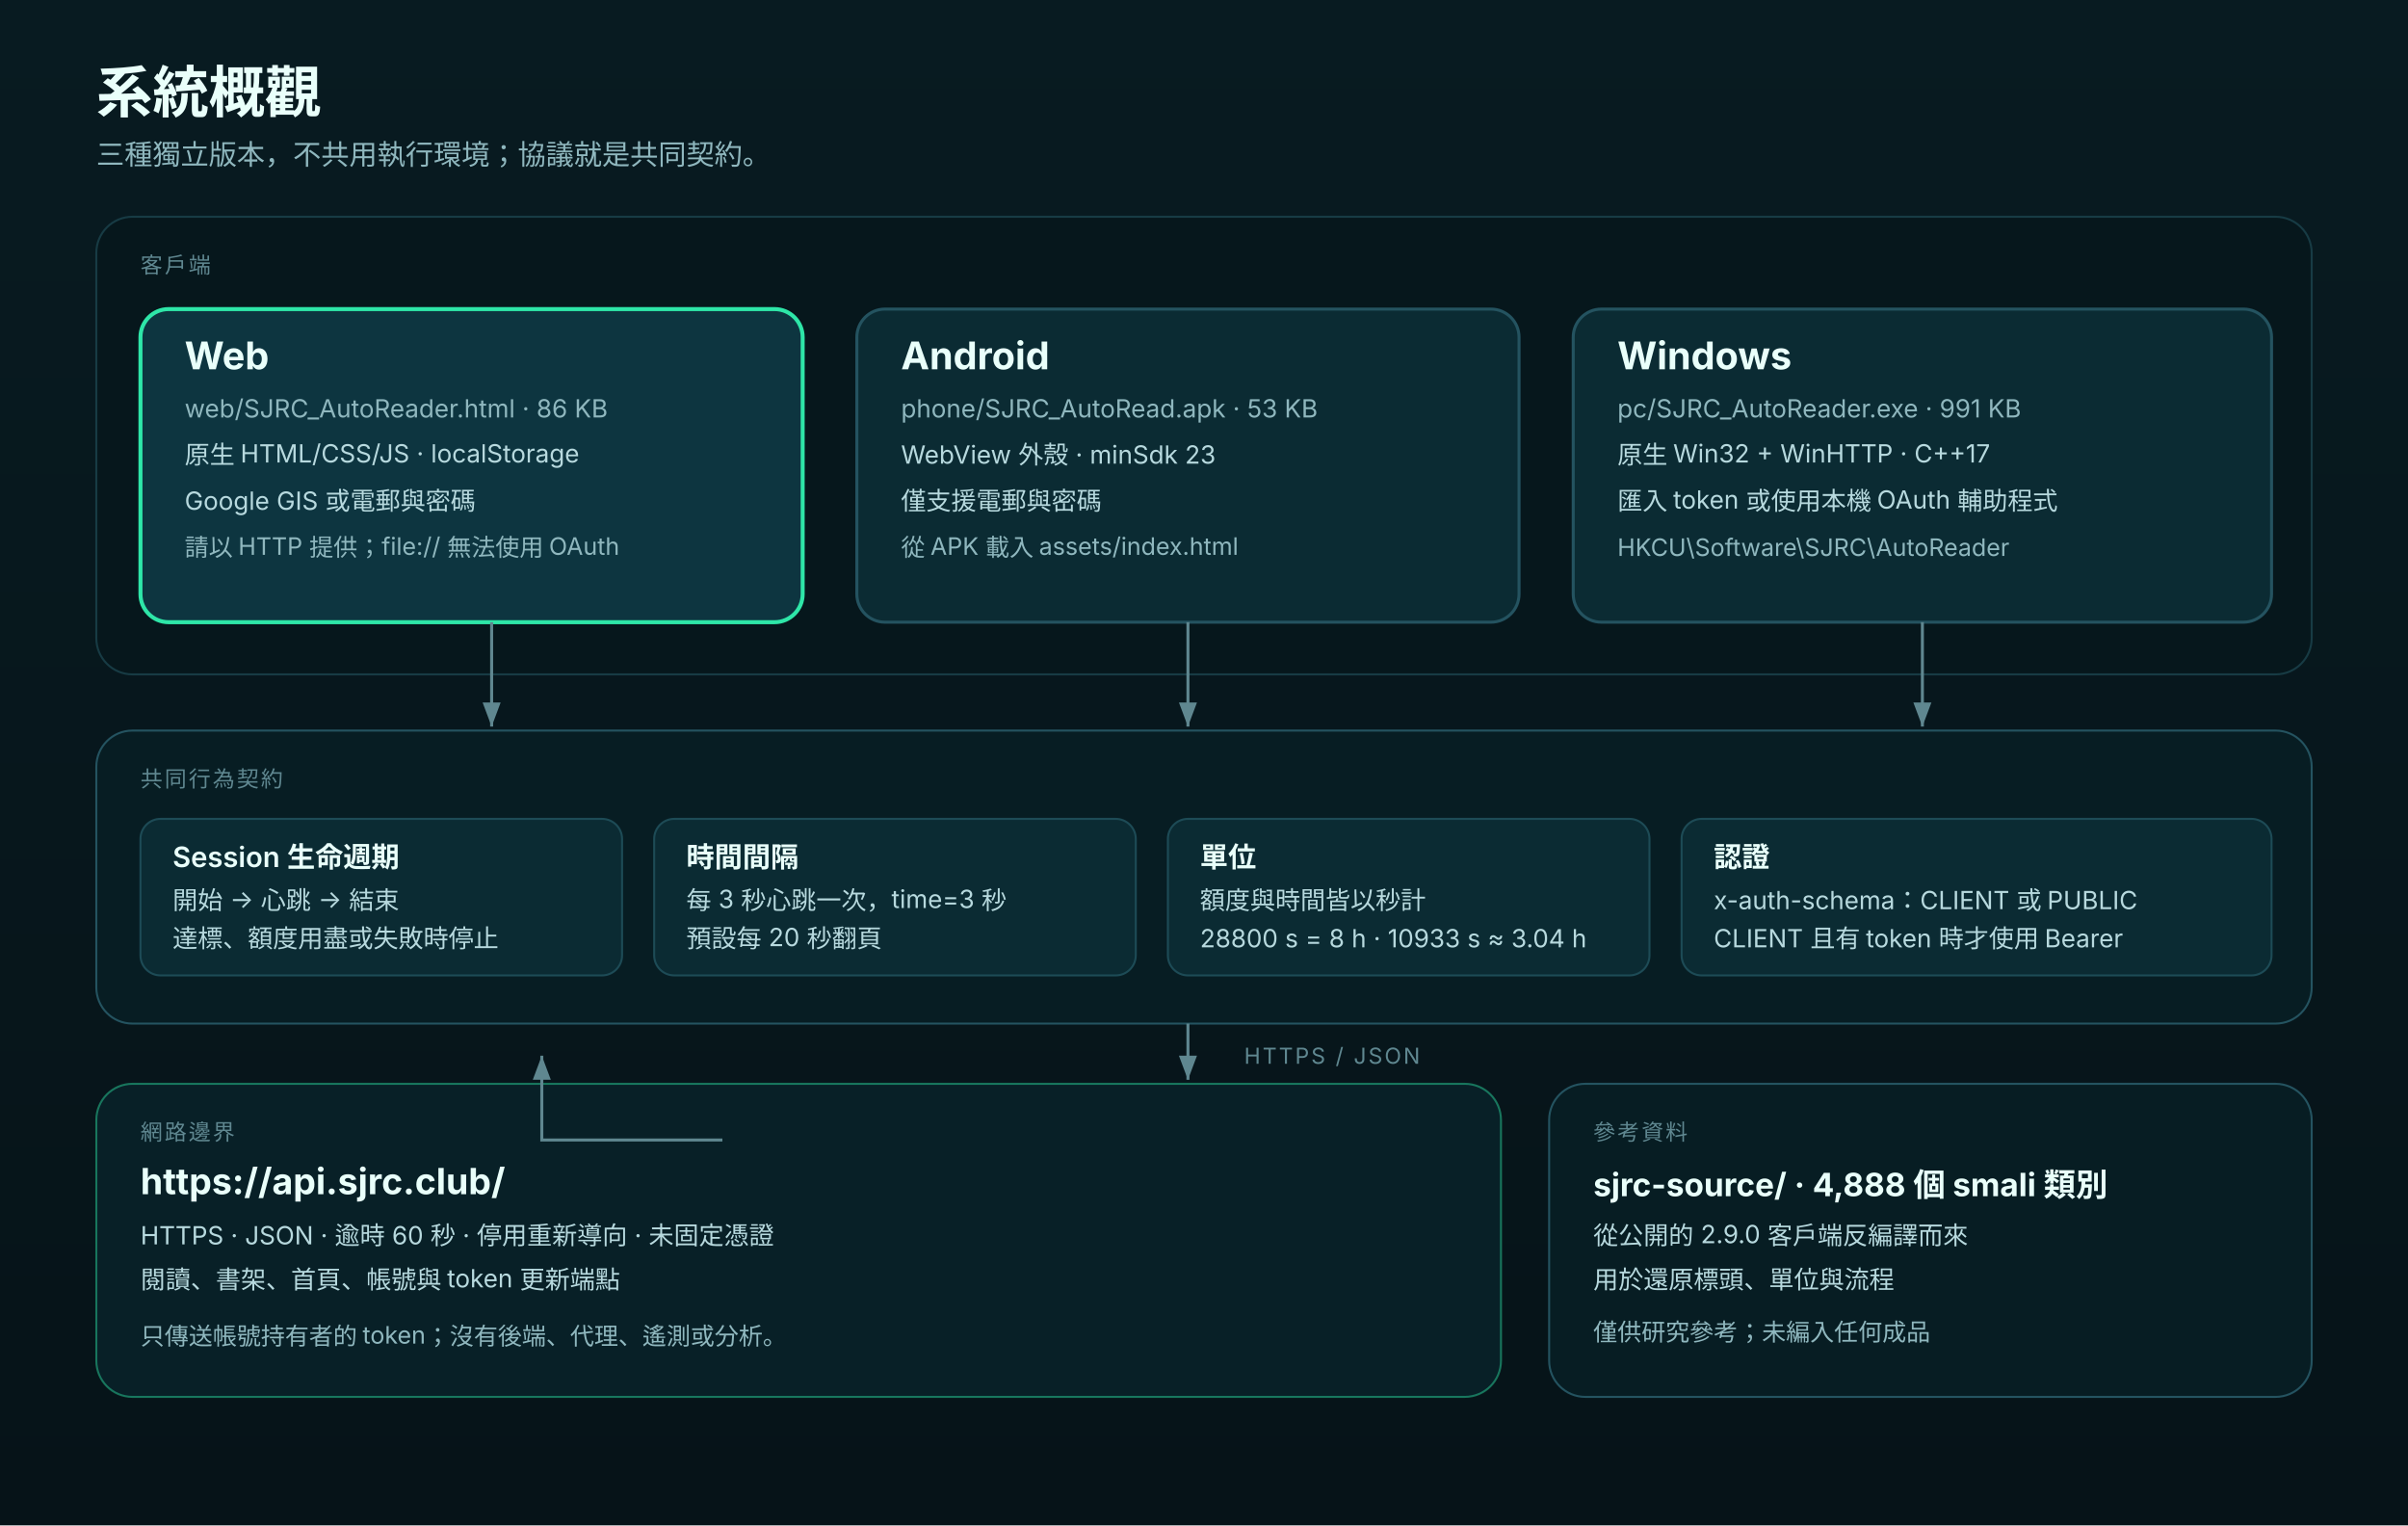
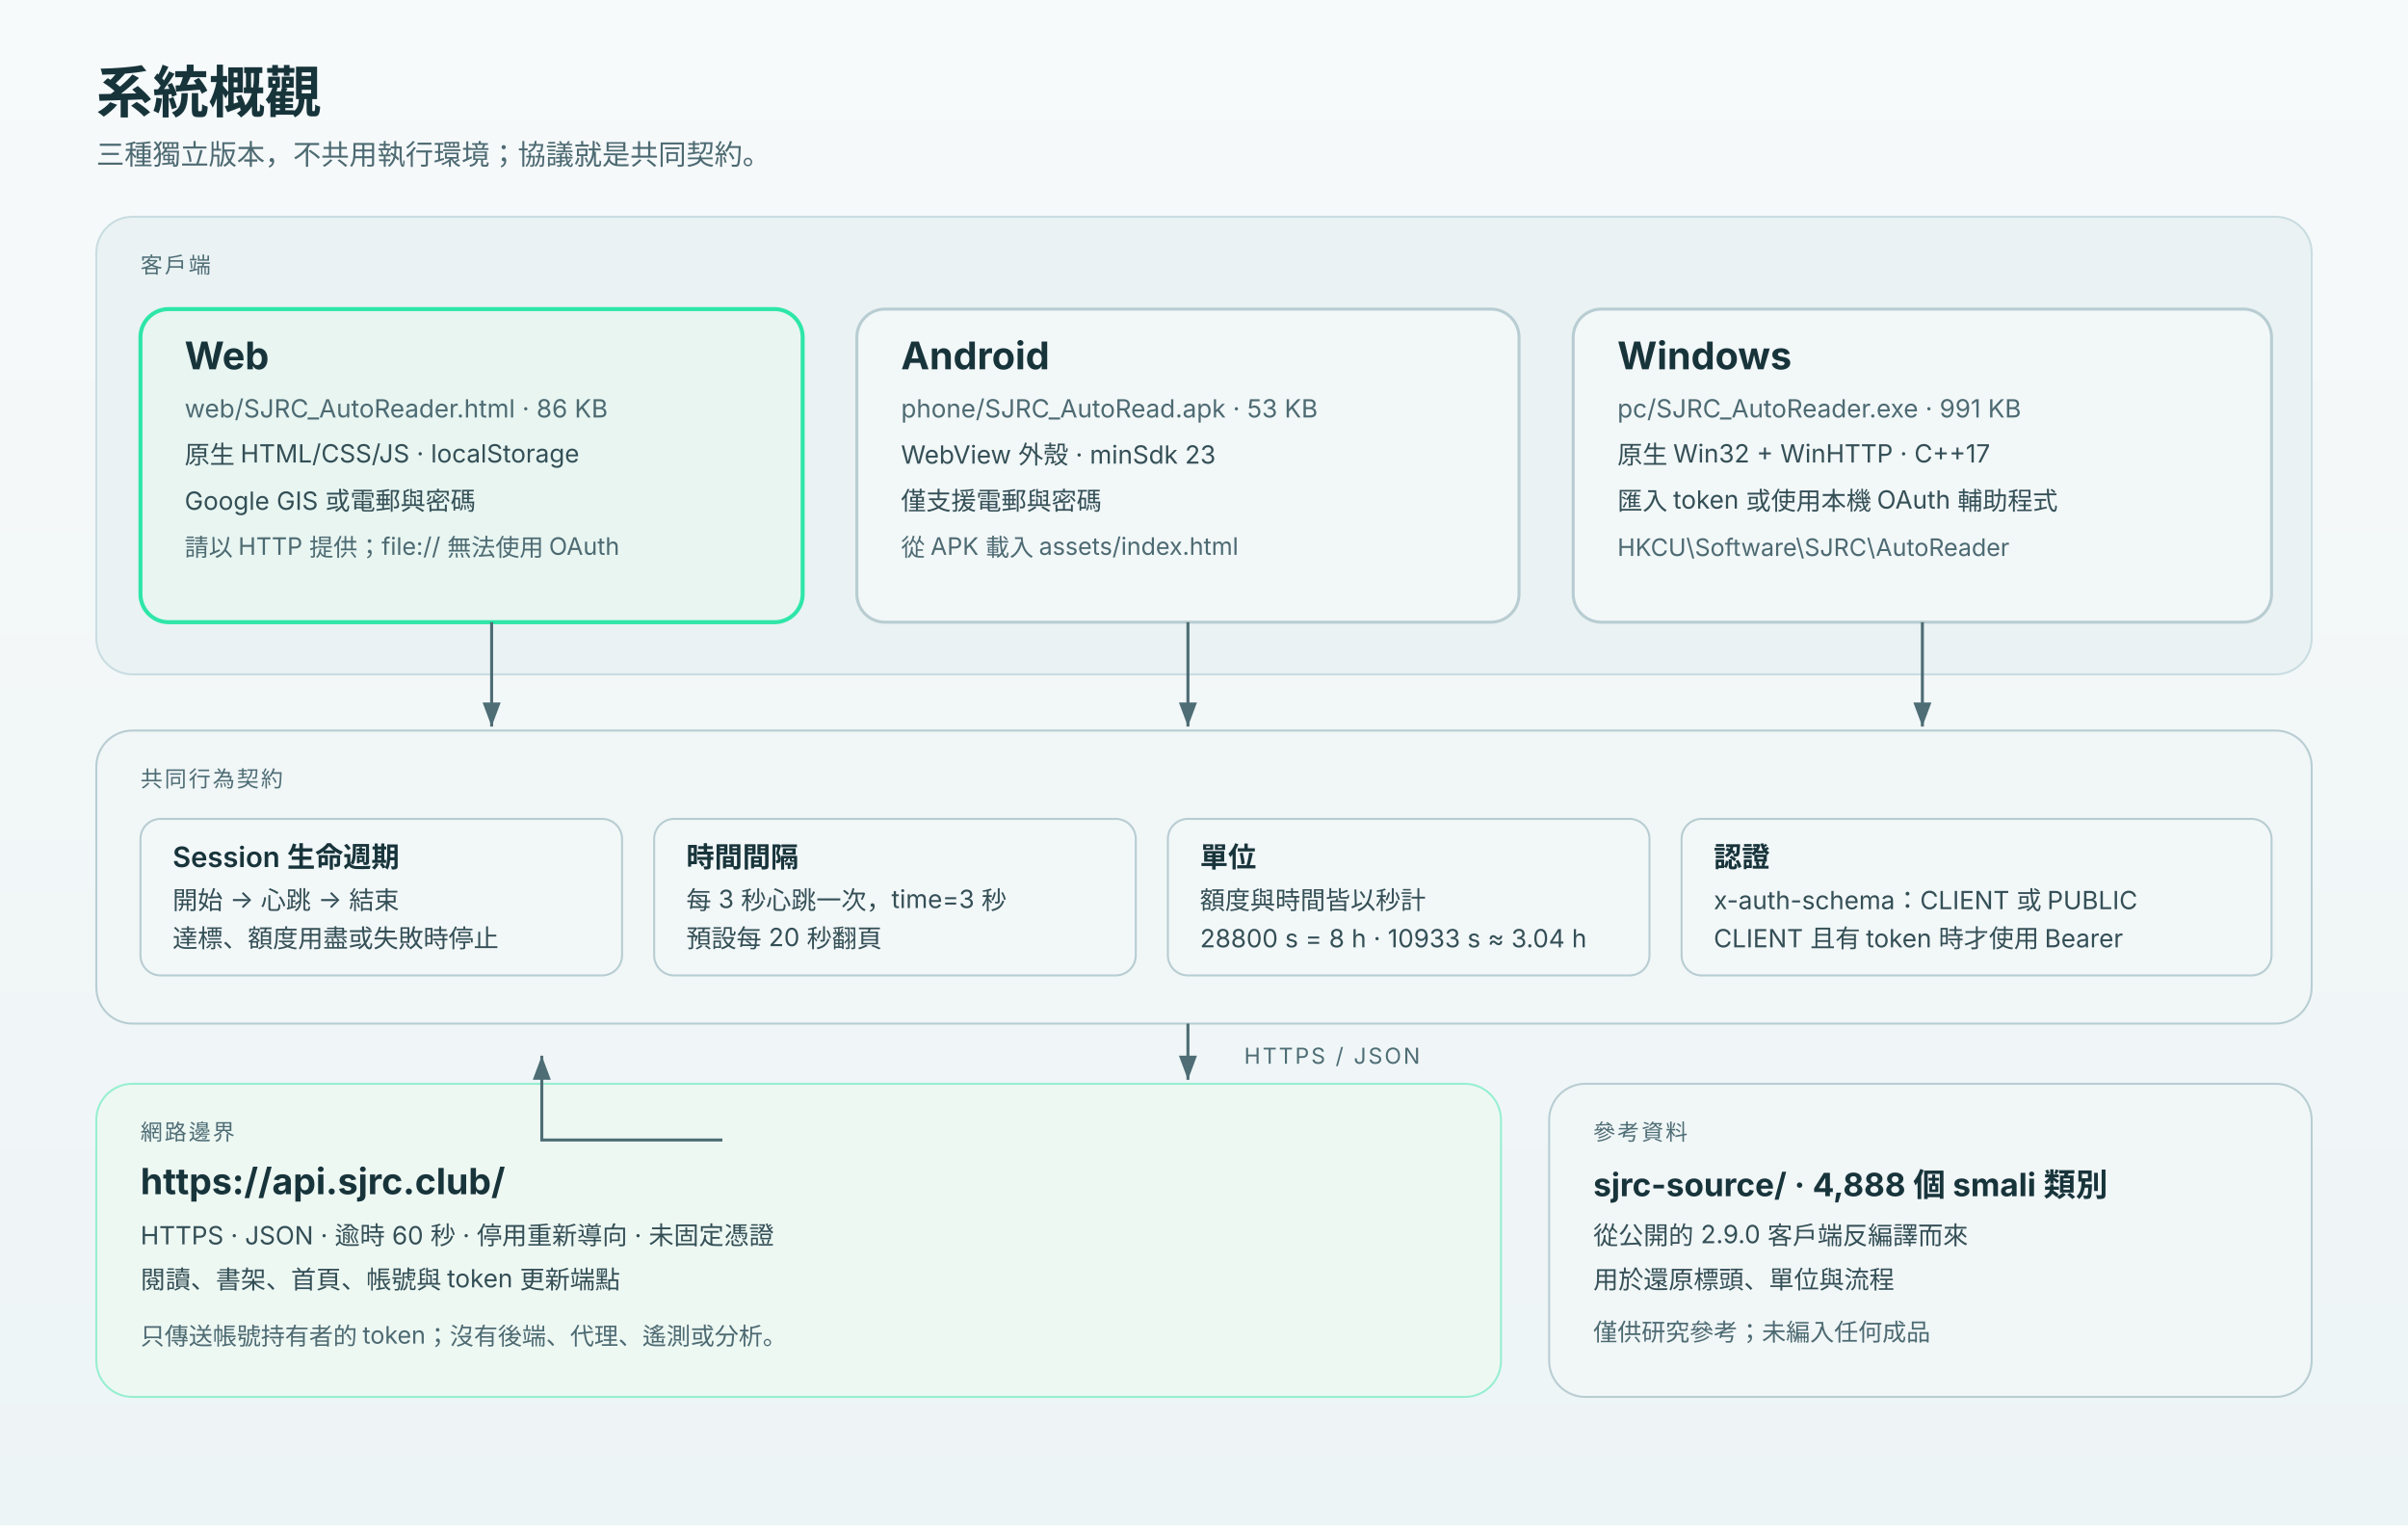
<svg xmlns="http://www.w3.org/2000/svg" width="1200" height="760" viewBox="0 0 1200 760" role="img" aria-labelledby="title desc">
  <defs>
    <linearGradient id="bg" x1="0" y1="0" x2="0" y2="1">
-       <stop offset="0" stop-color="#081b21" />
-       <stop offset="1" stop-color="#061318" />
+       <stop offset="0" stop-color="#f7fafb" />
+       <stop offset="1" stop-color="#edf4f5" />
    </linearGradient>
    <linearGradient id="accent" x1="0" y1="0" x2="1" y2="0">
      <stop offset="0" stop-color="#2ee6a8" />
      <stop offset="1" stop-color="#43b7ff" />
    </linearGradient>
    <marker id="arrow" markerWidth="10" markerHeight="10" refX="8" refY="3" orient="auto">
-       <path d="M0 0l8 3-8 3z" fill="#5f8790" />
+       <path d="M0 0l8 3-8 3z" fill="#4e6d75" />
    </marker>
    <style>
-       .box{fill:#0b2b33;stroke:#245360;stroke-width:1.5}
-       .boxhi{fill:#0d3540;stroke:#2ee6a8;stroke-width:2}
-       .t{font-family:'Noto Sans TC','Microsoft JhengHei','PingFang TC',Inter,'Segoe UI',sans-serif;fill:#e9fffa}
-       .s{font-family:'Noto Sans TC','Microsoft JhengHei','PingFang TC',Inter,'Segoe UI',sans-serif;fill:#8fb7be}
-       .m{font-family:'Noto Sans TC','Microsoft JhengHei','PingFang TC',Inter,'Segoe UI',sans-serif;fill:#b7d9de}
-       .lbl{font-family:'Noto Sans TC','Microsoft JhengHei','PingFang TC',Inter,'Segoe UI',sans-serif;fill:#5f8790;font-size:11px;letter-spacing:1px}
+       .box{fill:#f2f7f8;stroke:#b8cdd2;stroke-width:1.5}
+       .boxhi{fill:#e8f5f1;stroke:#2ee6a8;stroke-width:2}
+       .t{font-family:'Noto Sans TC','Microsoft JhengHei','PingFang TC',Inter,'Segoe UI',sans-serif;fill:#18343b}
+       .s{font-family:'Noto Sans TC','Microsoft JhengHei','PingFang TC',Inter,'Segoe UI',sans-serif;fill:#4d6a72}
+       .m{font-family:'Noto Sans TC','Microsoft JhengHei','PingFang TC',Inter,'Segoe UI',sans-serif;fill:#344f56}
+       .lbl{font-family:'Noto Sans TC','Microsoft JhengHei','PingFang TC',Inter,'Segoe UI',sans-serif;fill:#4e6d75;font-size:11px;letter-spacing:1px}
    </style>
  </defs>
  <rect width="1200" height="760" fill="url(#bg)" />
  <text x="48" y="56" class="t" font-size="28" font-weight="700">系統概觀</text>
  <text x="48" y="82" class="s" font-size="14">三種獨立版本，不共用執行環境；協議就是共同契約。</text>
-   <rect x="48" y="108" width="1104" height="228" rx="18" fill="#06171c" stroke="#173b44" />
+   <rect x="48" y="108" width="1104" height="228" rx="18" fill="#eaf2f3" stroke="#c9dde1" />
  <text x="70" y="136" class="lbl">客戶端</text>
  <g>
    <rect x="70" y="154" width="330" height="156" rx="14" class="boxhi" />
    <text x="92" y="184" class="t" font-size="19" font-weight="650">Web</text>
    <text x="92" y="208" class="s" font-size="12.5">web/SJRC_AutoReader.html · 86 KB</text>
    <text x="92" y="231" class="m" font-size="12.5">原生 HTML/CSS/JS · localStorage</text>
    <text x="92" y="254" class="m" font-size="12.5">Google GIS 或電郵與密碼</text>
    <text x="92" y="277" class="s" font-size="12">請以 HTTP 提供；file:// 無法使用 OAuth</text>
    <rect x="427" y="154" width="330" height="156" rx="14" class="box" />
    <text x="449" y="184" class="t" font-size="19" font-weight="650">Android</text>
    <text x="449" y="208" class="s" font-size="12.5">phone/SJRC_AutoRead.apk · 53 KB</text>
    <text x="449" y="231" class="m" font-size="12.5">WebView 外殼 · minSdk 23</text>
    <text x="449" y="254" class="m" font-size="12.5">僅支援電郵與密碼</text>
    <text x="449" y="277" class="s" font-size="12">從 APK 載入 assets/index.html</text>
    <rect x="784" y="154" width="348" height="156" rx="14" class="box" />
    <text x="806" y="184" class="t" font-size="19" font-weight="650">Windows</text>
    <text x="806" y="208" class="s" font-size="12.5">pc/SJRC_AutoReader.exe · 991 KB</text>
    <text x="806" y="231" class="m" font-size="12.5">原生 Win32 + WinHTTP · C++17</text>
    <text x="806" y="254" class="m" font-size="12.5">匯入 token 或使用本機 OAuth 輔助程式</text>
    <text x="806" y="277" class="s" font-size="12">HKCU\Software\SJRC\AutoReader</text>
  </g>
-   <rect x="48" y="364" width="1104" height="146" rx="18" fill="#071d23" stroke="#245360" />
+   <rect x="48" y="364" width="1104" height="146" rx="18" fill="#f1f6f7" stroke="#b8cdd2" />
  <text x="70" y="392" class="lbl">共同行為契約</text>
  <g class="m" font-size="12.5">
-     <rect x="70" y="408" width="240" height="78" rx="10" fill="#0b2b33" stroke="#1d4b56" />
+     <rect x="70" y="408" width="240" height="78" rx="10" fill="#f2f7f8" stroke="#b7cdd2" />
    <text x="86" y="432" class="t" font-size="14" font-weight="600">Session 生命週期</text>
    <text x="86" y="453">開始 → 心跳 → 結束</text>
    <text x="86" y="472">達標、額度用盡或失敗時停止</text>
-     <rect x="326" y="408" width="240" height="78" rx="10" fill="#0b2b33" stroke="#1d4b56" />
+     <rect x="326" y="408" width="240" height="78" rx="10" fill="#f2f7f8" stroke="#b7cdd2" />
    <text x="342" y="432" class="t" font-size="14" font-weight="600">時間間隔</text>
    <text x="342" y="453">每 3 秒心跳一次，time=3 秒</text>
    <text x="342" y="472">預設每 20 秒翻頁</text>
-     <rect x="582" y="408" width="240" height="78" rx="10" fill="#0b2b33" stroke="#1d4b56" />
+     <rect x="582" y="408" width="240" height="78" rx="10" fill="#f2f7f8" stroke="#b7cdd2" />
    <text x="598" y="432" class="t" font-size="14" font-weight="600">單位</text>
    <text x="598" y="453">額度與時間皆以秒計</text>
    <text x="598" y="472">28800 s = 8 h · 10933 s ≈ 3.04 h</text>
-     <rect x="838" y="408" width="294" height="78" rx="10" fill="#0b2b33" stroke="#1d4b56" />
+     <rect x="838" y="408" width="294" height="78" rx="10" fill="#f2f7f8" stroke="#b7cdd2" />
    <text x="854" y="432" class="t" font-size="14" font-weight="600">認證</text>
    <text x="854" y="453">x-auth-schema：CLIENT 或 PUBLIC</text>
    <text x="854" y="472">CLIENT 且有 token 時才使用 Bearer</text>
  </g>
-   <rect x="48" y="540" width="700" height="156" rx="18" fill="#082027" stroke="#2ee6a8" stroke-opacity="0.45" />
+   <rect x="48" y="540" width="700" height="156" rx="18" fill="#eef8f3" stroke="#2ee6a8" stroke-opacity="0.45" />
  <text x="70" y="568" class="lbl">網路邊界</text>
  <text x="70" y="595" class="t" font-size="18" font-weight="650">https://api.sjrc.club/</text>
  <text x="70" y="620" class="m" font-size="12.5">HTTPS · JSON · 逾時 60 秒 · 停用重新導向 · 未固定憑證</text>
  <text x="70" y="642" class="m" font-size="12.5">閱讀、書架、首頁、帳號與 token 更新端點</text>
  <text x="70" y="670" class="s" font-size="12">只傳送帳號持有者的 token；沒有後端、代理、遙測或分析。</text>
-   <rect x="772" y="540" width="380" height="156" rx="18" fill="#071d23" stroke="#245360" />
+   <rect x="772" y="540" width="380" height="156" rx="18" fill="#f1f6f7" stroke="#b8cdd2" />
  <text x="794" y="568" class="lbl">參考資料</text>
  <text x="794" y="596" class="t" font-size="16" font-weight="650">sjrc-source/ · 4,888 個 smali 類別</text>
  <text x="794" y="620" class="m" font-size="12.5">從公開的 2.9.0 客戶端反編譯而來</text>
  <text x="794" y="642" class="m" font-size="12.5">用於還原標頭、單位與流程</text>
  <text x="794" y="668" class="s" font-size="12">僅供研究參考；未編入任何成品</text>
-   <g stroke="#5f8790" stroke-width="1.5" marker-end="url(#arrow)" fill="none">
+   <g stroke="#4e6d75" stroke-width="1.5" marker-end="url(#arrow)" fill="none">
    <path d="M245 310v52" />
    <path d="M592 310v52" />
    <path d="M958 310v52" />
    <path d="M592 510v28" />
    <path d="M360 568h-90v-42" />
  </g>
  <text x="620" y="530" class="lbl">HTTPS / JSON</text>
</svg>
